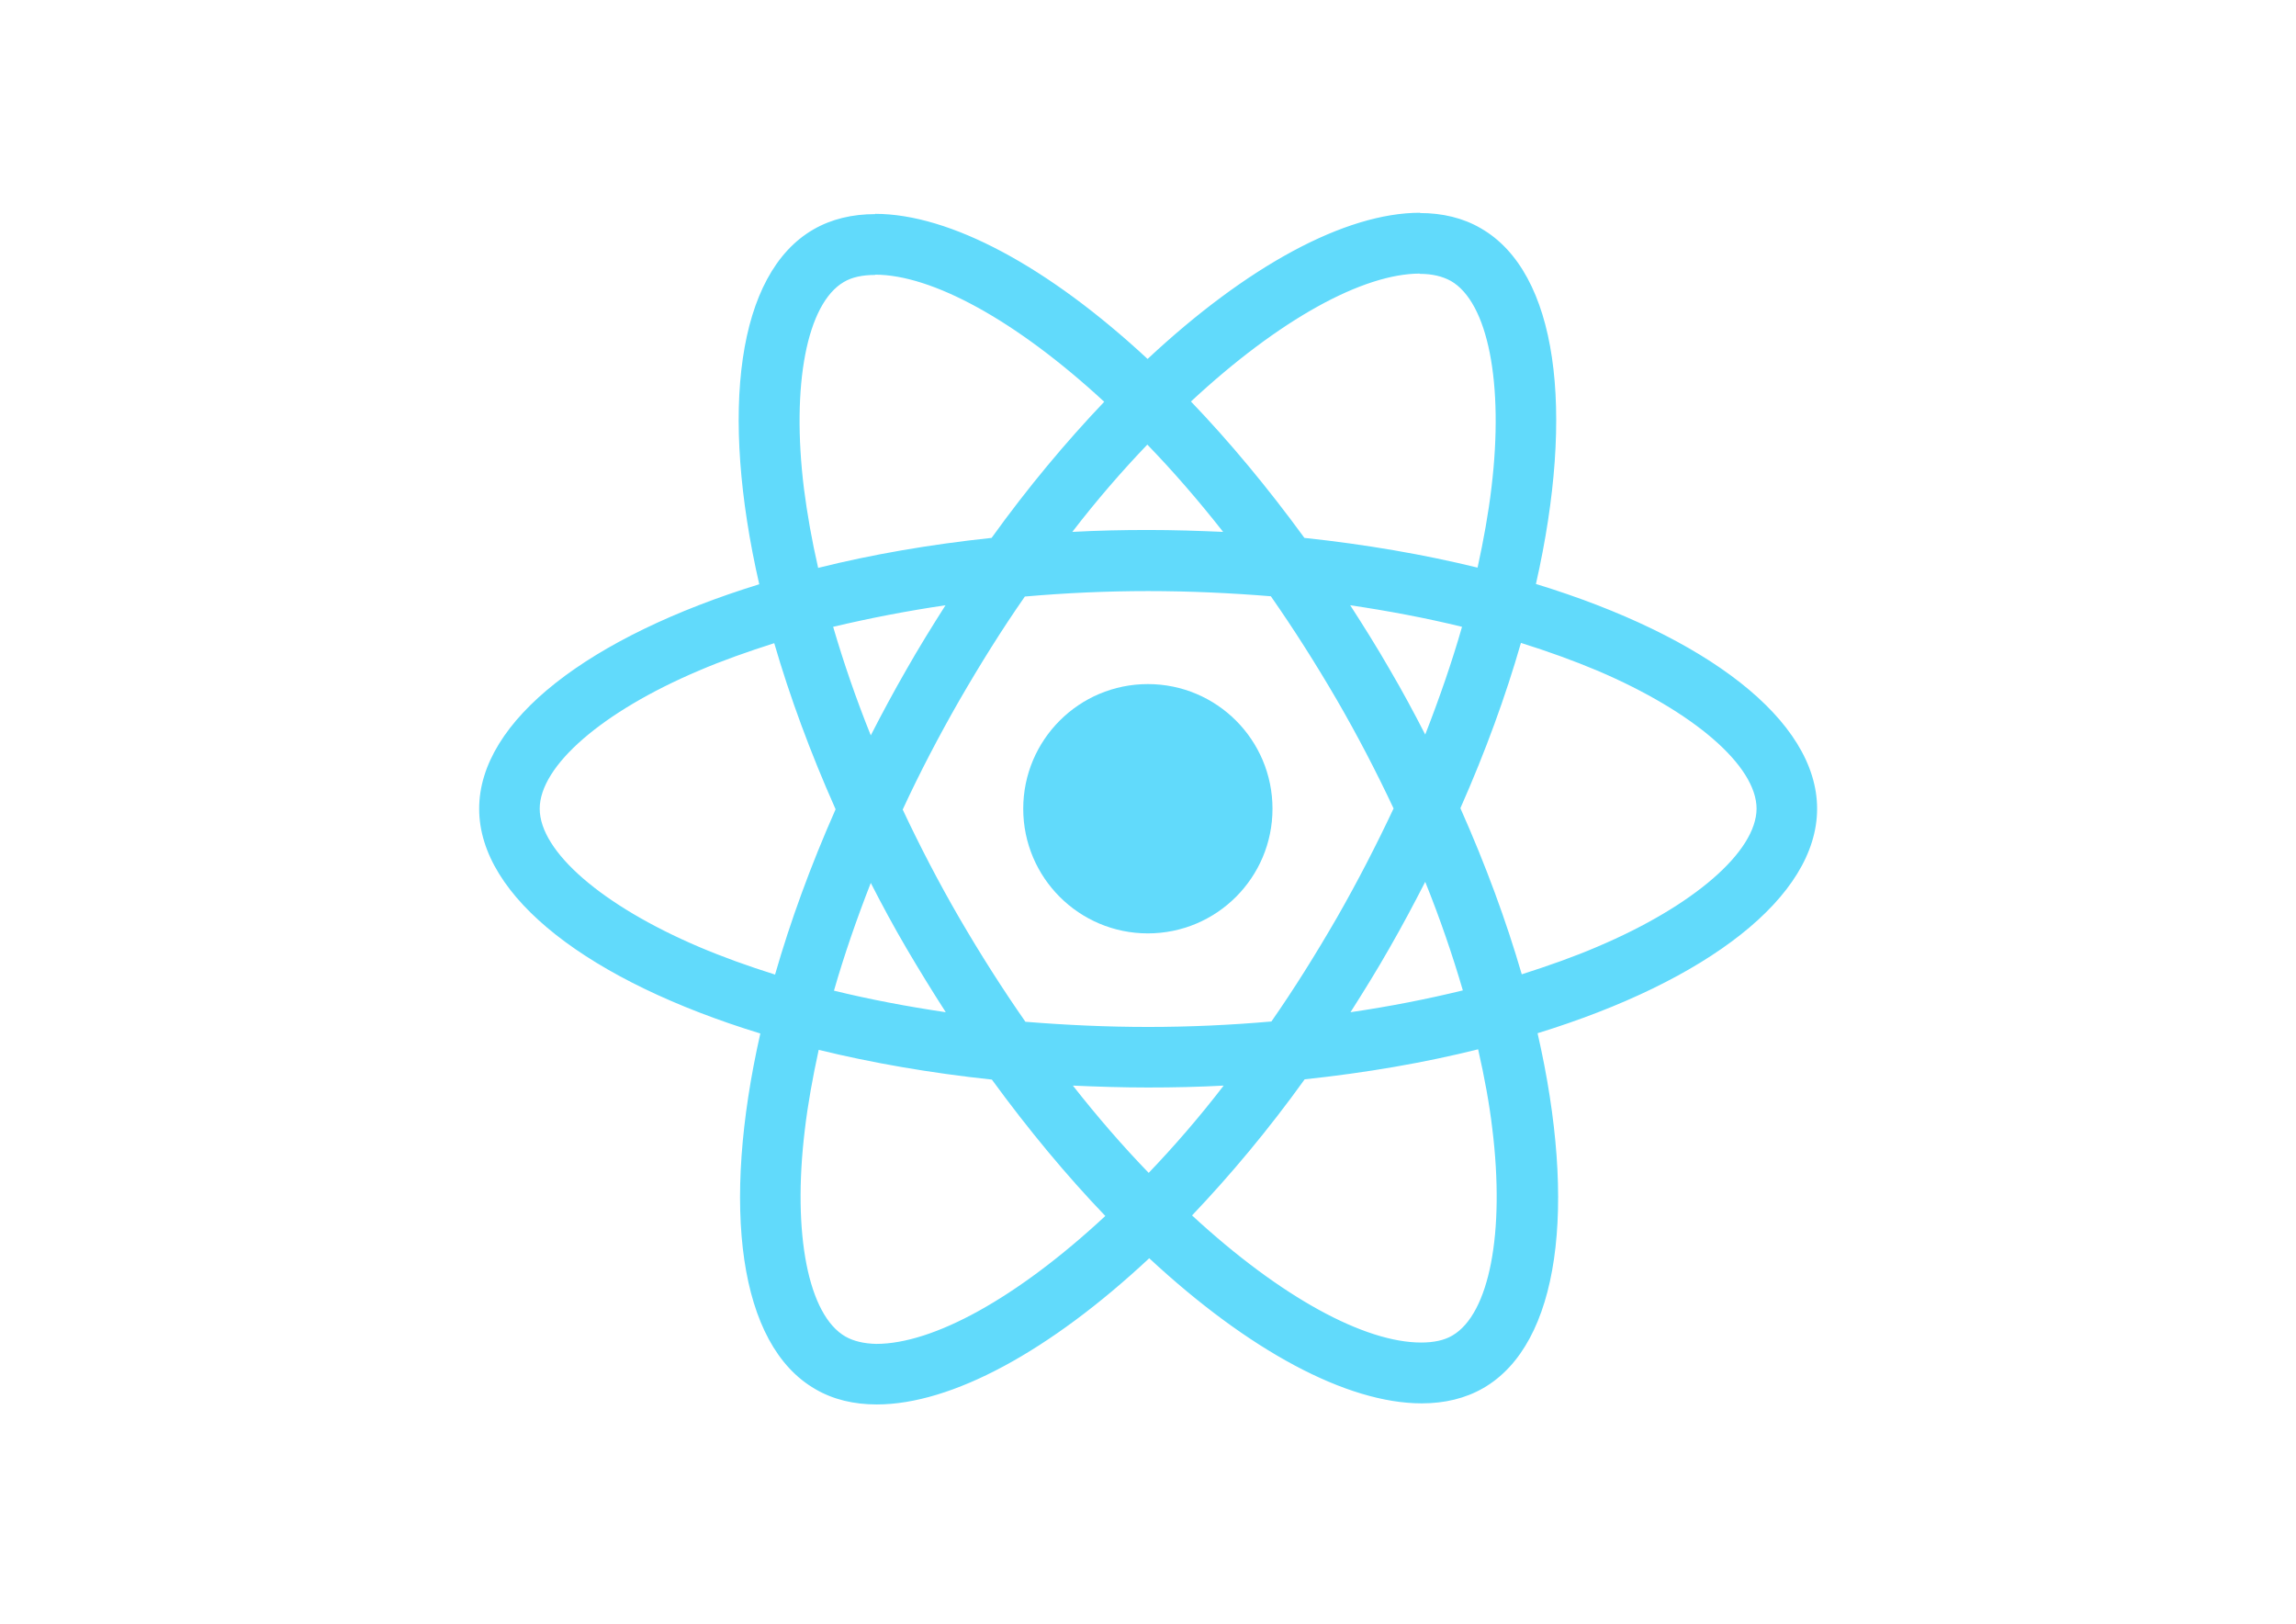
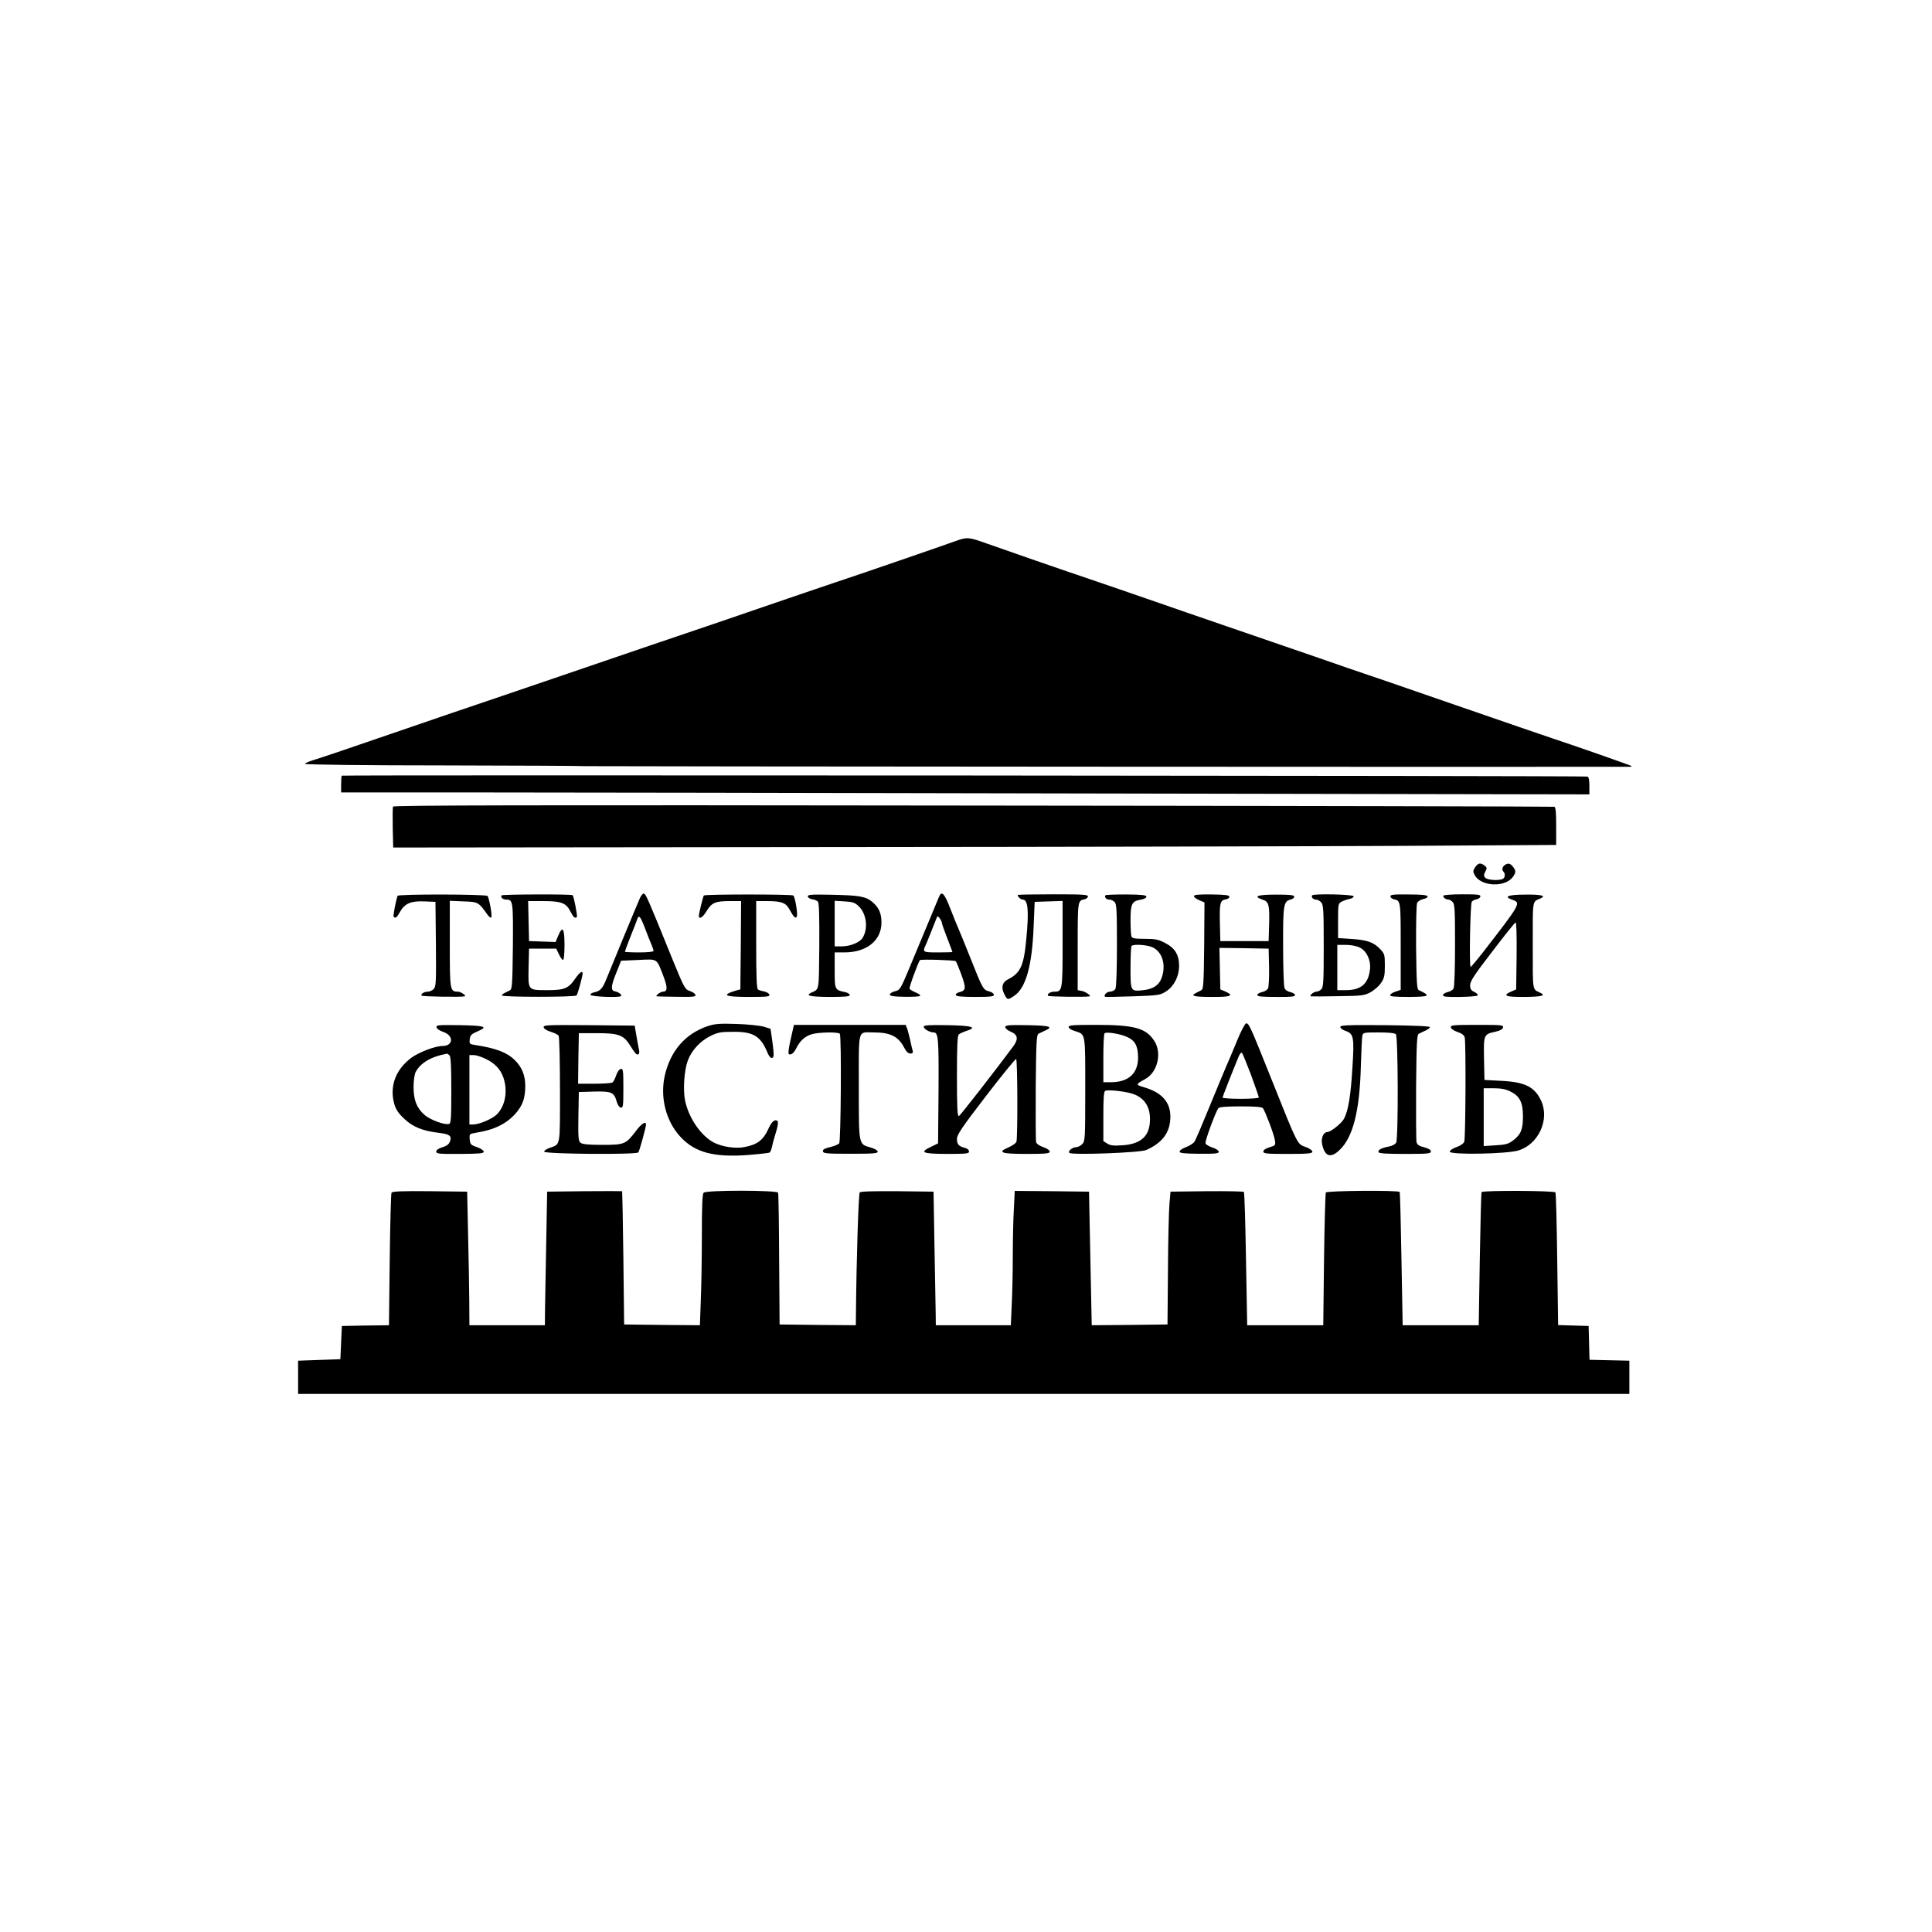
- <svg xmlns="http://www.w3.org/2000/svg" viewBox="0 0 841.9 595.3">
-   <g fill="#61DAFB">
-     <path d="M666.3 296.5c0-32.5-40.7-63.3-103.1-82.4 14.4-63.6 8-114.2-20.2-130.4-6.5-3.8-14.1-5.6-22.4-5.6v22.3c4.6 0 8.3.9 11.4 2.6 13.6 7.8 19.5 37.5 14.9 75.7-1.1 9.4-2.9 19.3-5.1 29.4-19.6-4.8-41-8.5-63.5-10.9-13.5-18.5-27.5-35.3-41.6-50 32.6-30.3 63.2-46.9 84-46.9V78c-27.5 0-63.5 19.6-99.9 53.6-36.4-33.8-72.4-53.2-99.9-53.2v22.3c20.7 0 51.4 16.5 84 46.6-14 14.7-28 31.4-41.3 49.9-22.6 2.4-44 6.1-63.6 11-2.3-10-4-19.7-5.2-29-4.7-38.2 1.1-67.9 14.6-75.8 3-1.8 6.9-2.6 11.5-2.6V78.5c-8.4 0-16 1.8-22.6 5.6-28.1 16.2-34.4 66.7-19.9 130.1-62.2 19.2-102.7 49.9-102.7 82.3 0 32.5 40.7 63.3 103.1 82.4-14.4 63.6-8 114.2 20.2 130.4 6.5 3.8 14.1 5.6 22.5 5.6 27.5 0 63.5-19.6 99.9-53.6 36.4 33.8 72.4 53.2 99.9 53.2 8.4 0 16-1.8 22.6-5.6 28.1-16.2 34.4-66.7 19.9-130.1 62-19.1 102.5-49.9 102.5-82.3zm-130.2-66.7c-3.7 12.9-8.3 26.2-13.5 39.5-4.1-8-8.4-16-13.1-24-4.6-8-9.5-15.8-14.4-23.4 14.2 2.1 27.9 4.7 41 7.9zm-45.8 106.5c-7.8 13.5-15.8 26.3-24.1 38.2-14.9 1.3-30 2-45.2 2-15.1 0-30.2-.7-45-1.9-8.3-11.9-16.4-24.6-24.2-38-7.6-13.1-14.5-26.4-20.8-39.8 6.2-13.4 13.2-26.8 20.7-39.9 7.8-13.5 15.8-26.3 24.1-38.2 14.9-1.3 30-2 45.2-2 15.1 0 30.2.7 45 1.9 8.3 11.9 16.4 24.6 24.2 38 7.6 13.1 14.5 26.4 20.8 39.8-6.3 13.4-13.2 26.8-20.7 39.9zm32.3-13c5.4 13.4 10 26.8 13.8 39.8-13.1 3.2-26.9 5.9-41.2 8 4.9-7.7 9.8-15.6 14.4-23.7 4.6-8 8.9-16.1 13-24.1zM421.2 430c-9.3-9.6-18.6-20.3-27.8-32 9 .4 18.2.7 27.5.7 9.4 0 18.7-.2 27.8-.7-9 11.7-18.3 22.4-27.5 32zm-74.4-58.9c-14.2-2.1-27.9-4.7-41-7.9 3.7-12.9 8.3-26.2 13.5-39.5 4.1 8 8.4 16 13.1 24 4.7 8 9.5 15.8 14.4 23.4zM420.7 163c9.3 9.6 18.6 20.3 27.8 32-9-.4-18.2-.7-27.5-.7-9.4 0-18.7.2-27.8.7 9-11.7 18.3-22.4 27.5-32zm-74 58.9c-4.9 7.7-9.8 15.6-14.4 23.7-4.6 8-8.9 16-13 24-5.4-13.4-10-26.8-13.8-39.8 13.1-3.1 26.9-5.8 41.2-7.9zm-90.5 125.2c-35.4-15.1-58.3-34.9-58.3-50.6 0-15.7 22.9-35.6 58.3-50.6 8.6-3.7 18-7 27.7-10.1 5.7 19.6 13.2 40 22.5 60.9-9.2 20.8-16.6 41.1-22.2 60.6-9.9-3.1-19.3-6.5-28-10.2zM310 490c-13.6-7.8-19.5-37.5-14.9-75.7 1.1-9.4 2.9-19.3 5.1-29.4 19.6 4.8 41 8.5 63.5 10.9 13.5 18.5 27.5 35.3 41.6 50-32.6 30.3-63.2 46.9-84 46.9-4.5-.1-8.3-1-11.3-2.7zm237.2-76.2c4.7 38.2-1.1 67.9-14.6 75.8-3 1.8-6.9 2.6-11.5 2.6-20.7 0-51.4-16.5-84-46.6 14-14.7 28-31.4 41.3-49.9 22.6-2.4 44-6.1 63.6-11 2.3 10.1 4.1 19.8 5.2 29.1zm38.5-66.7c-8.6 3.7-18 7-27.7 10.1-5.7-19.6-13.2-40-22.5-60.9 9.2-20.8 16.6-41.1 22.2-60.6 9.9 3.1 19.3 6.5 28.1 10.2 35.4 15.1 58.3 34.9 58.3 50.6-.1 15.7-23 35.6-58.4 50.6zM320.8 78.4z" />
-     <circle cx="420.9" cy="296.5" r="45.7" />
-     <path d="M520.5 78.1z" />
+ <svg xmlns="http://www.w3.org/2000/svg" version="1.0" width="1280pt" height="1280pt" viewBox="0 0 1280 1280" preserveAspectRatio="xMidYMid meet">
+   <g transform="translate(0,1280) scale(0.1,-0.1)" fill="#000000" stroke="none">
+     <path d="M6330 9215 c-91 -33 -622 -216 -815 -280 -88 -30 -293 -99 -455 -155 -162 -56 -333 -114 -380 -130 -190 -64 -634 -215 -940 -320 -179 -61 -383 -131 -455 -155 -149 -50 -372 -126 -835 -285 -179 -62 -349 -119 -378 -127 -28 -9 -52 -20 -52 -24 0 -5 413 -10 918 -10 504 -1 928 -3 942 -5 17 -2 6474 -6 6919 -4 8 0 12 2 10 5 -4 4 -363 130 -529 185 -67 22 -286 98 -640 220 -382 132 -581 201 -610 210 -14 4 -144 49 -290 100 -146 50 -290 100 -320 110 -30 10 -174 60 -320 110 -146 50 -335 115 -420 145 -85 29 -216 74 -290 100 -74 25 -160 55 -190 65 -106 35 -576 198 -665 230 -117 42 -128 43 -205 15z" />
+     <path d="M2264 7661 c-2 -2 -4 -28 -4 -58 l0 -53 838 0 c460 0 2321 -3 4135 -7 l3297 -6 0 57 c0 36 -4 58 -12 61 -16 6 -8248 11 -8254 6z" />
+     <path d="M2604 7456 c-3 -7 -3 -70 -2 -142 l3 -129 2850 3 c1568 1 3301 5 3853 8 l1002 6 0 125 c0 90 -3 125 -12 128 -7 2 -1740 6 -3851 8 -2946 4 -3840 2 -3843 -7z" />
+     <path d="M9773 7054 c-15 -24 -15 -29 -2 -53 42 -75 202 -82 253 -10 21 30 20 42 -2 69 -13 16 -24 21 -39 16 -25 -8 -38 -35 -23 -50 15 -15 12 -43 -6 -50 -31 -12 -101 -6 -114 9 -11 13 -10 20 1 41 12 23 11 27 -6 40 -27 20 -42 17 -62 -12z" />
+     <path d="M2634 6865 c-12 -34 -31 -135 -26 -139 12 -12 22 -5 43 34 31 54 71 72 161 68 l73 -3 3 -279 c2 -249 1 -281 -14 -298 -10 -10 -27 -18 -38 -18 -26 0 -50 -15 -43 -26 4 -7 264 -11 286 -5 13 4 -26 31 -45 31 -53 0 -54 8 -54 317 l0 285 91 -4 c98 -3 100 -5 160 -90 10 -13 20 -20 24 -16 8 7 -14 129 -25 142 -12 12 -592 13 -596 1z" />
+     <path d="M3323 6868 c-8 -14 8 -28 31 -28 45 0 46 -11 44 -310 -3 -258 -5 -284 -20 -291 -10 -5 -26 -13 -35 -18 -10 -4 -18 -12 -18 -16 0 -12 485 -12 495 0 8 10 40 127 40 146 0 21 -21 6 -50 -36 -44 -64 -71 -75 -183 -75 -131 0 -128 -3 -125 150 l3 125 90 0 90 0 18 -37 c9 -21 22 -38 27 -38 6 0 10 41 10 100 0 112 -13 129 -42 60 l-17 -41 -88 3 -88 3 -3 133 -3 132 101 0 c119 0 151 -12 180 -70 19 -38 30 -47 42 -35 5 5 -20 136 -28 144 -7 8 -466 6 -471 -1z" />
+     <path d="M4241 6853 c-15 -33 -194 -465 -223 -538 -25 -63 -41 -81 -79 -89 -17 -3 -29 -11 -27 -17 4 -13 196 -20 203 -8 6 9 -16 26 -40 31 -30 5 -28 34 8 123 l32 80 114 5 c131 6 120 13 166 -107 29 -75 28 -103 -3 -103 -16 0 -52 -28 -41 -31 2 -1 62 -2 132 -3 106 -2 127 0 125 12 -2 8 -18 20 -37 26 -33 11 -37 18 -118 216 -159 393 -175 430 -188 430 -6 0 -17 -12 -24 -27z m33 -205 c15 -40 34 -88 42 -106 8 -18 14 -37 14 -42 0 -6 -41 -10 -95 -10 -52 0 -95 2 -95 5 0 2 17 49 38 102 22 54 42 106 45 116 10 28 21 14 51 -65z" />
+     <path d="M4663 6867 c-6 -10 -32 -117 -33 -134 0 -28 27 -11 52 32 34 55 57 65 154 65 l74 0 -2 -292 -3 -293 -30 -8 c-99 -30 -74 -42 85 -42 119 0 140 2 138 14 -2 9 -17 18 -34 22 -17 3 -36 9 -42 13 -9 5 -12 87 -12 297 l0 289 74 0 c91 0 122 -11 144 -51 30 -54 40 -65 50 -54 10 9 -9 129 -22 142 -8 9 -588 9 -593 0z" />
+     <path d="M5352 6860 c2 -8 15 -16 30 -18 15 -2 31 -9 37 -16 8 -9 10 -103 9 -296 -3 -306 1 -281 -54 -307 -40 -20 -6 -27 121 -28 100 0 135 3 135 12 0 7 -12 15 -27 19 -73 15 -73 16 -73 146 l0 118 64 0 c148 0 246 79 246 198 0 61 -17 99 -60 136 -44 37 -85 44 -268 48 -140 3 -162 1 -160 -12z m338 -65 c52 -50 63 -150 24 -210 -20 -30 -82 -55 -139 -55 l-45 0 0 151 0 151 65 -4 c55 -3 69 -8 95 -33z" />
+     <path d="M6221 6858 c-5 -13 -27 -66 -49 -118 -22 -52 -74 -177 -115 -276 -94 -227 -91 -222 -130 -232 -17 -5 -32 -14 -32 -21 0 -10 25 -14 98 -15 54 -1 100 2 103 6 3 5 -10 15 -30 23 -19 8 -37 19 -40 24 -5 7 58 178 69 190 7 7 230 0 237 -7 4 -4 21 -45 38 -91 32 -90 30 -104 -16 -115 -14 -4 -24 -12 -21 -19 2 -8 40 -12 128 -12 101 0 124 3 124 14 0 8 -15 19 -32 23 -39 10 -43 17 -123 219 -34 85 -69 172 -79 194 -10 22 -35 84 -56 138 -38 99 -57 118 -74 75z m19 -172 c0 -6 16 -51 35 -100 19 -49 35 -91 35 -93 0 -2 -43 -3 -95 -3 -103 0 -105 1 -80 53 12 28 24 58 67 167 9 24 10 24 24 6 8 -11 14 -25 14 -30z" />
+     <path d="M6744 6871 c-7 -7 18 -31 32 -31 35 0 42 -74 23 -266 -16 -173 -39 -221 -120 -262 -40 -20 -48 -55 -24 -101 19 -37 23 -37 65 -8 77 52 118 200 128 457 l7 165 93 3 92 3 0 -285 c0 -307 -2 -316 -53 -316 -28 0 -51 -15 -44 -27 4 -7 253 -10 276 -4 12 3 -25 30 -49 35 l-30 6 0 289 c0 303 0 304 45 313 11 2 21 10 23 18 2 13 -29 15 -229 15 -127 0 -233 -2 -235 -4z" />
+     <path d="M7323 6868 c-7 -13 7 -28 27 -28 10 0 26 -7 34 -16 14 -13 16 -53 16 -285 0 -167 -4 -278 -10 -290 -6 -11 -21 -19 -36 -19 -21 0 -44 -24 -33 -34 2 -2 85 0 184 3 173 6 182 8 221 33 52 34 85 98 86 167 0 74 -27 120 -92 153 -45 24 -64 28 -135 28 -66 0 -84 3 -89 16 -3 9 -6 57 -6 108 0 107 9 126 66 135 23 4 39 12 39 20 0 11 -28 14 -133 15 -74 0 -136 -2 -139 -6z m317 -346 c63 -33 86 -118 56 -201 -17 -48 -56 -74 -121 -81 -85 -9 -85 -10 -85 149 0 76 3 141 7 144 14 14 109 7 143 -11z" />
+     <path d="M7910 6863 c0 -7 16 -19 35 -27 l35 -15 -2 -287 c-3 -262 -5 -288 -20 -295 -10 -5 -26 -13 -35 -18 -39 -19 -12 -26 105 -26 128 -1 151 9 90 36 l-33 14 -3 138 -3 137 163 -2 163 -3 3 -123 c1 -68 -2 -130 -7 -141 -6 -10 -24 -21 -41 -24 -16 -4 -30 -12 -30 -19 0 -10 31 -13 125 -13 97 -1 125 2 125 12 0 8 -14 16 -31 20 -19 4 -34 14 -39 28 -5 13 -9 137 -9 277 -1 272 3 297 49 308 14 3 25 12 25 19 0 11 -26 14 -120 14 -124 0 -156 -11 -91 -33 43 -14 48 -34 44 -175 l-3 -100 -160 0 -160 0 -3 124 c-3 130 2 147 41 153 12 2 22 9 22 17 0 10 -25 14 -118 15 -87 1 -117 -2 -117 -11z" />
+     <path d="M8693 6868 c-7 -13 7 -28 26 -28 10 0 25 -8 34 -18 15 -16 17 -51 17 -290 0 -233 -2 -273 -16 -286 -8 -9 -24 -16 -33 -16 -19 0 -50 -29 -35 -31 5 -1 86 -1 179 1 159 2 173 4 215 26 25 14 56 41 70 62 21 31 25 49 25 114 0 72 -2 79 -30 109 -43 46 -88 62 -190 68 l-90 6 0 115 c0 112 1 114 25 127 14 7 38 15 53 18 16 3 27 11 25 17 -5 13 -267 18 -275 6z m314 -345 c48 -22 78 -88 69 -150 -12 -93 -61 -133 -160 -133 l-56 0 0 150 0 150 56 0 c32 0 71 -7 91 -17z" />
+     <path d="M9212 6860 c2 -8 12 -16 23 -18 45 -9 45 -10 45 -312 l0 -288 -35 -12 c-19 -6 -35 -17 -35 -24 0 -8 34 -11 123 -11 139 1 149 7 67 45 -13 6 -15 49 -18 284 -1 167 2 284 7 295 6 10 24 21 42 25 17 3 29 11 27 18 -3 8 -42 12 -126 12 -103 1 -122 -1 -120 -14z" />
+     <path d="M9563 6866 c-6 -9 15 -26 34 -26 6 0 19 -7 27 -16 14 -13 16 -53 16 -285 0 -155 -4 -278 -10 -288 -5 -10 -23 -21 -40 -24 -16 -4 -30 -13 -30 -20 0 -11 24 -13 113 -12 61 1 114 5 117 10 3 6 -7 16 -22 23 -22 10 -28 20 -28 45 0 26 28 69 146 222 80 105 149 192 155 193 6 3 8 -79 7 -220 l-3 -223 -32 -14 c-62 -27 -39 -37 87 -36 113 1 144 9 106 27 -55 27 -51 1 -51 313 0 315 -5 288 54 314 36 17 1 25 -101 24 -117 0 -150 -13 -89 -34 59 -21 58 -23 -193 -347 -44 -56 -81 -100 -83 -98 -10 9 -2 420 8 432 6 7 20 14 32 16 12 2 23 10 25 18 2 13 -16 15 -119 15 -66 0 -123 -4 -126 -9z" />
+     <path d="M4690 6002 c-150 -50 -249 -165 -286 -330 -32 -145 9 -303 106 -406 97 -103 221 -135 449 -118 72 6 135 13 140 16 5 4 12 21 16 39 3 17 15 61 26 96 12 37 16 68 11 73 -16 16 -39 -2 -58 -44 -37 -82 -74 -111 -164 -128 -58 -11 -145 2 -200 30 -85 44 -167 162 -191 278 -15 72 -6 201 18 266 25 67 83 130 151 163 50 24 69 27 152 27 131 1 179 -29 224 -136 15 -38 33 -49 41 -25 2 6 -1 50 -8 97 l-12 84 -45 14 c-25 7 -106 16 -180 18 -112 4 -144 1 -190 -14z" />
+     <path d="M8195 5903 c-27 -65 -58 -140 -71 -168 -12 -27 -61 -147 -110 -265 -48 -118 -93 -224 -101 -235 -7 -10 -32 -26 -55 -35 -24 -8 -43 -22 -43 -29 0 -11 27 -14 130 -15 106 -1 130 2 130 13 0 8 -19 21 -42 28 -23 8 -44 20 -46 28 -6 13 67 209 85 233 8 8 50 12 148 12 98 0 140 -4 147 -12 16 -22 73 -172 79 -210 6 -36 5 -37 -35 -49 -26 -8 -41 -18 -41 -28 0 -14 20 -16 163 -16 135 0 162 3 162 15 0 8 -20 22 -45 31 -56 20 -50 8 -221 436 -147 368 -154 383 -173 383 -7 0 -34 -50 -61 -117z m94 -226 c28 -77 51 -143 51 -148 0 -5 -54 -9 -120 -9 -66 0 -120 4 -120 8 0 7 61 162 106 271 8 20 18 31 23 25 4 -5 31 -71 60 -147z" />
+     <path d="M2892 5994 c2 -10 21 -23 45 -31 71 -24 67 -93 -6 -93 -48 0 -158 -42 -207 -79 -94 -71 -136 -168 -119 -273 10 -57 26 -86 72 -129 58 -56 124 -82 235 -95 67 -8 83 -20 69 -57 -7 -18 -22 -30 -51 -38 -25 -8 -40 -18 -40 -28 0 -15 18 -17 158 -16 129 1 157 3 157 15 0 8 -20 21 -45 30 -41 14 -45 19 -48 52 -3 35 -2 36 40 43 122 19 203 59 265 129 46 53 63 101 63 182 0 70 -23 126 -70 171 -52 51 -124 78 -258 99 -41 6 -43 8 -40 36 3 31 8 36 63 60 58 26 32 33 -128 36 -144 2 -158 1 -155 -14z m86 -186 c9 -9 12 -74 12 -230 0 -182 -2 -220 -14 -224 -26 -10 -125 26 -163 59 -52 46 -73 98 -73 185 0 44 6 84 14 100 32 60 102 102 207 121 3 1 10 -4 17 -11z m237 -22 c62 -29 100 -68 120 -125 30 -87 14 -185 -42 -243 -29 -30 -118 -68 -158 -68 l-25 0 0 230 0 230 28 0 c15 0 50 -11 77 -24z" />
+     <path d="M3602 5994 c2 -10 21 -22 47 -30 24 -7 48 -19 52 -26 5 -7 9 -169 9 -359 0 -382 4 -358 -66 -383 -21 -7 -39 -19 -39 -26 0 -16 612 -21 624 -5 8 10 51 167 51 185 0 25 -31 5 -66 -42 -68 -89 -76 -93 -223 -93 -95 0 -132 4 -145 14 -14 12 -16 34 -14 175 l3 161 100 3 c115 3 133 -4 150 -64 6 -23 18 -40 28 -42 15 -3 17 9 17 128 0 120 -2 131 -17 128 -11 -2 -23 -20 -31 -43 -7 -22 -18 -43 -25 -47 -7 -4 -60 -8 -120 -8 l-107 0 2 168 3 167 120 0 c144 0 176 -12 220 -82 16 -27 34 -51 39 -55 17 -12 26 2 19 30 -3 15 -11 56 -17 92 l-11 65 -303 3 c-278 2 -303 1 -300 -14z" />
+     <path d="M5255 5988 c-39 -169 -40 -183 -10 -171 8 3 22 20 31 39 23 47 57 79 102 92 46 14 178 16 186 3 12 -18 7 -712 -4 -726 -6 -7 -34 -19 -61 -25 -37 -9 -49 -16 -47 -28 3 -14 26 -16 183 -16 149 0 180 2 180 14 0 8 -19 19 -45 27 -83 24 -80 9 -80 403 0 396 -10 360 99 360 111 0 163 -27 202 -102 13 -25 26 -38 40 -38 15 0 19 5 16 18 -3 9 -11 42 -17 72 -7 30 -16 65 -21 78 l-9 22 -370 0 -370 0 -5 -22z" />
+     <path d="M6120 5997 c0 -14 40 -37 65 -37 32 0 35 -38 33 -387 l-3 -348 -45 -22 c-81 -38 -62 -47 103 -48 130 0 147 2 147 16 0 10 -11 20 -27 24 -41 10 -53 24 -53 60 0 27 33 76 192 283 106 138 196 248 200 246 10 -6 11 -525 2 -549 -4 -9 -27 -26 -51 -36 -79 -34 -52 -44 118 -44 129 0 154 3 154 15 0 9 -18 21 -43 30 -27 9 -45 22 -48 35 -2 11 -3 175 -2 364 3 293 5 345 18 352 8 4 28 14 44 21 57 26 33 33 -116 36 -127 2 -148 0 -148 -13 0 -8 15 -21 34 -29 49 -20 55 -49 20 -97 -122 -164 -351 -459 -361 -463 -10 -4 -13 52 -13 263 0 203 3 271 13 278 6 6 29 16 50 23 75 24 38 35 -126 38 -127 2 -157 0 -157 -11z" />
+     <path d="M7080 5996 c0 -8 17 -20 38 -26 76 -25 72 -3 72 -387 0 -330 -1 -344 -20 -363 -11 -11 -28 -20 -38 -20 -27 0 -59 -27 -47 -38 15 -16 472 1 510 19 108 49 158 117 159 219 1 97 -56 162 -173 196 -59 18 -59 19 8 56 81 45 111 174 57 254 -55 83 -132 104 -386 104 -149 0 -180 -2 -180 -14z m387 -66 c53 -23 73 -61 73 -137 0 -104 -63 -162 -177 -163 l-53 0 0 158 c0 87 3 162 8 166 11 12 102 -3 149 -24z m35 -376 c86 -27 127 -99 115 -201 -10 -88 -68 -134 -183 -141 -57 -4 -79 -1 -99 12 l-25 16 0 164 c0 122 3 166 13 169 19 9 128 -3 179 -19z" />
+     <path d="M8880 5996 c0 -8 15 -19 34 -26 55 -18 59 -41 46 -246 -11 -182 -27 -281 -55 -335 -16 -31 -89 -89 -111 -89 -26 0 -44 -42 -34 -83 17 -79 56 -92 113 -38 90 83 135 257 143 556 3 99 7 190 10 203 4 21 9 22 107 22 67 0 107 -4 115 -12 15 -15 17 -689 2 -718 -6 -11 -26 -22 -48 -26 -48 -9 -74 -22 -69 -37 3 -9 52 -12 175 -12 152 0 172 2 172 16 0 11 -15 20 -45 28 -33 8 -46 17 -50 34 -3 12 -4 177 -3 366 3 293 5 345 18 352 8 4 28 14 44 21 16 7 29 18 30 23 1 6 -106 11 -296 13 -254 2 -298 0 -298 -12z" />
+     <path d="M9612 5993 c2 -9 21 -22 44 -30 28 -9 44 -21 48 -36 9 -33 6 -669 -3 -692 -5 -11 -27 -27 -52 -35 -25 -9 -44 -22 -44 -30 0 -22 377 -16 455 8 132 40 208 203 151 328 -42 92 -106 125 -261 133 l-115 6 -3 141 c-3 160 -2 162 77 179 30 7 47 16 49 28 3 16 -10 17 -173 17 -159 0 -176 -2 -173 -17z m394 -424 c62 -30 84 -72 84 -165 0 -87 -14 -121 -66 -160 -30 -23 -48 -28 -115 -32 l-79 -5 0 192 0 191 67 0 c47 0 79 -6 109 -21z" />
+     <path d="M2594 4898 c-4 -6 -9 -206 -12 -444 l-5 -434 -156 -2 -156 -3 -5 -110 -5 -110 -140 -5 -140 -5 0 -110 0 -110 4410 0 4410 0 0 110 0 110 -132 3 -132 3 -3 112 -3 112 -101 3 -101 3 -6 434 c-3 239 -8 439 -12 445 -8 12 -481 14 -489 2 -3 -5 -8 -205 -12 -445 l-7 -437 -252 0 -252 0 -8 438 c-4 240 -9 440 -12 445 -7 12 -481 9 -489 -4 -3 -6 -9 -206 -12 -445 l-5 -434 -252 0 -252 0 -8 438 c-4 240 -10 440 -14 445 -4 4 -115 6 -247 5 l-239 -3 -7 -80 c-4 -44 -9 -242 -10 -440 l-3 -360 -251 -3 -251 -2 -9 442 -9 443 -246 3 -246 2 -6 -121 c-4 -67 -7 -206 -7 -309 0 -103 -3 -248 -7 -323 l-6 -137 -249 0 -248 0 -1 88 c-1 48 -4 247 -8 442 l-6 355 -239 3 c-152 1 -243 -1 -250 -8 -8 -8 -22 -445 -25 -793 l-1 -87 -252 2 -253 3 -3 430 c-1 237 -4 436 -7 443 -6 17 -475 18 -493 0 -9 -9 -12 -85 -12 -278 0 -147 -3 -342 -7 -434 l-6 -166 -251 2 -251 3 -5 440 c-3 242 -7 441 -8 443 -1 1 -113 1 -249 0 l-248 -3 -6 -330 c-3 -181 -7 -381 -8 -442 l-1 -113 -250 0 -250 0 -1 168 c-1 92 -4 291 -8 442 l-6 275 -247 3 c-182 2 -249 -1 -254 -10z" />
  </g>
</svg>
